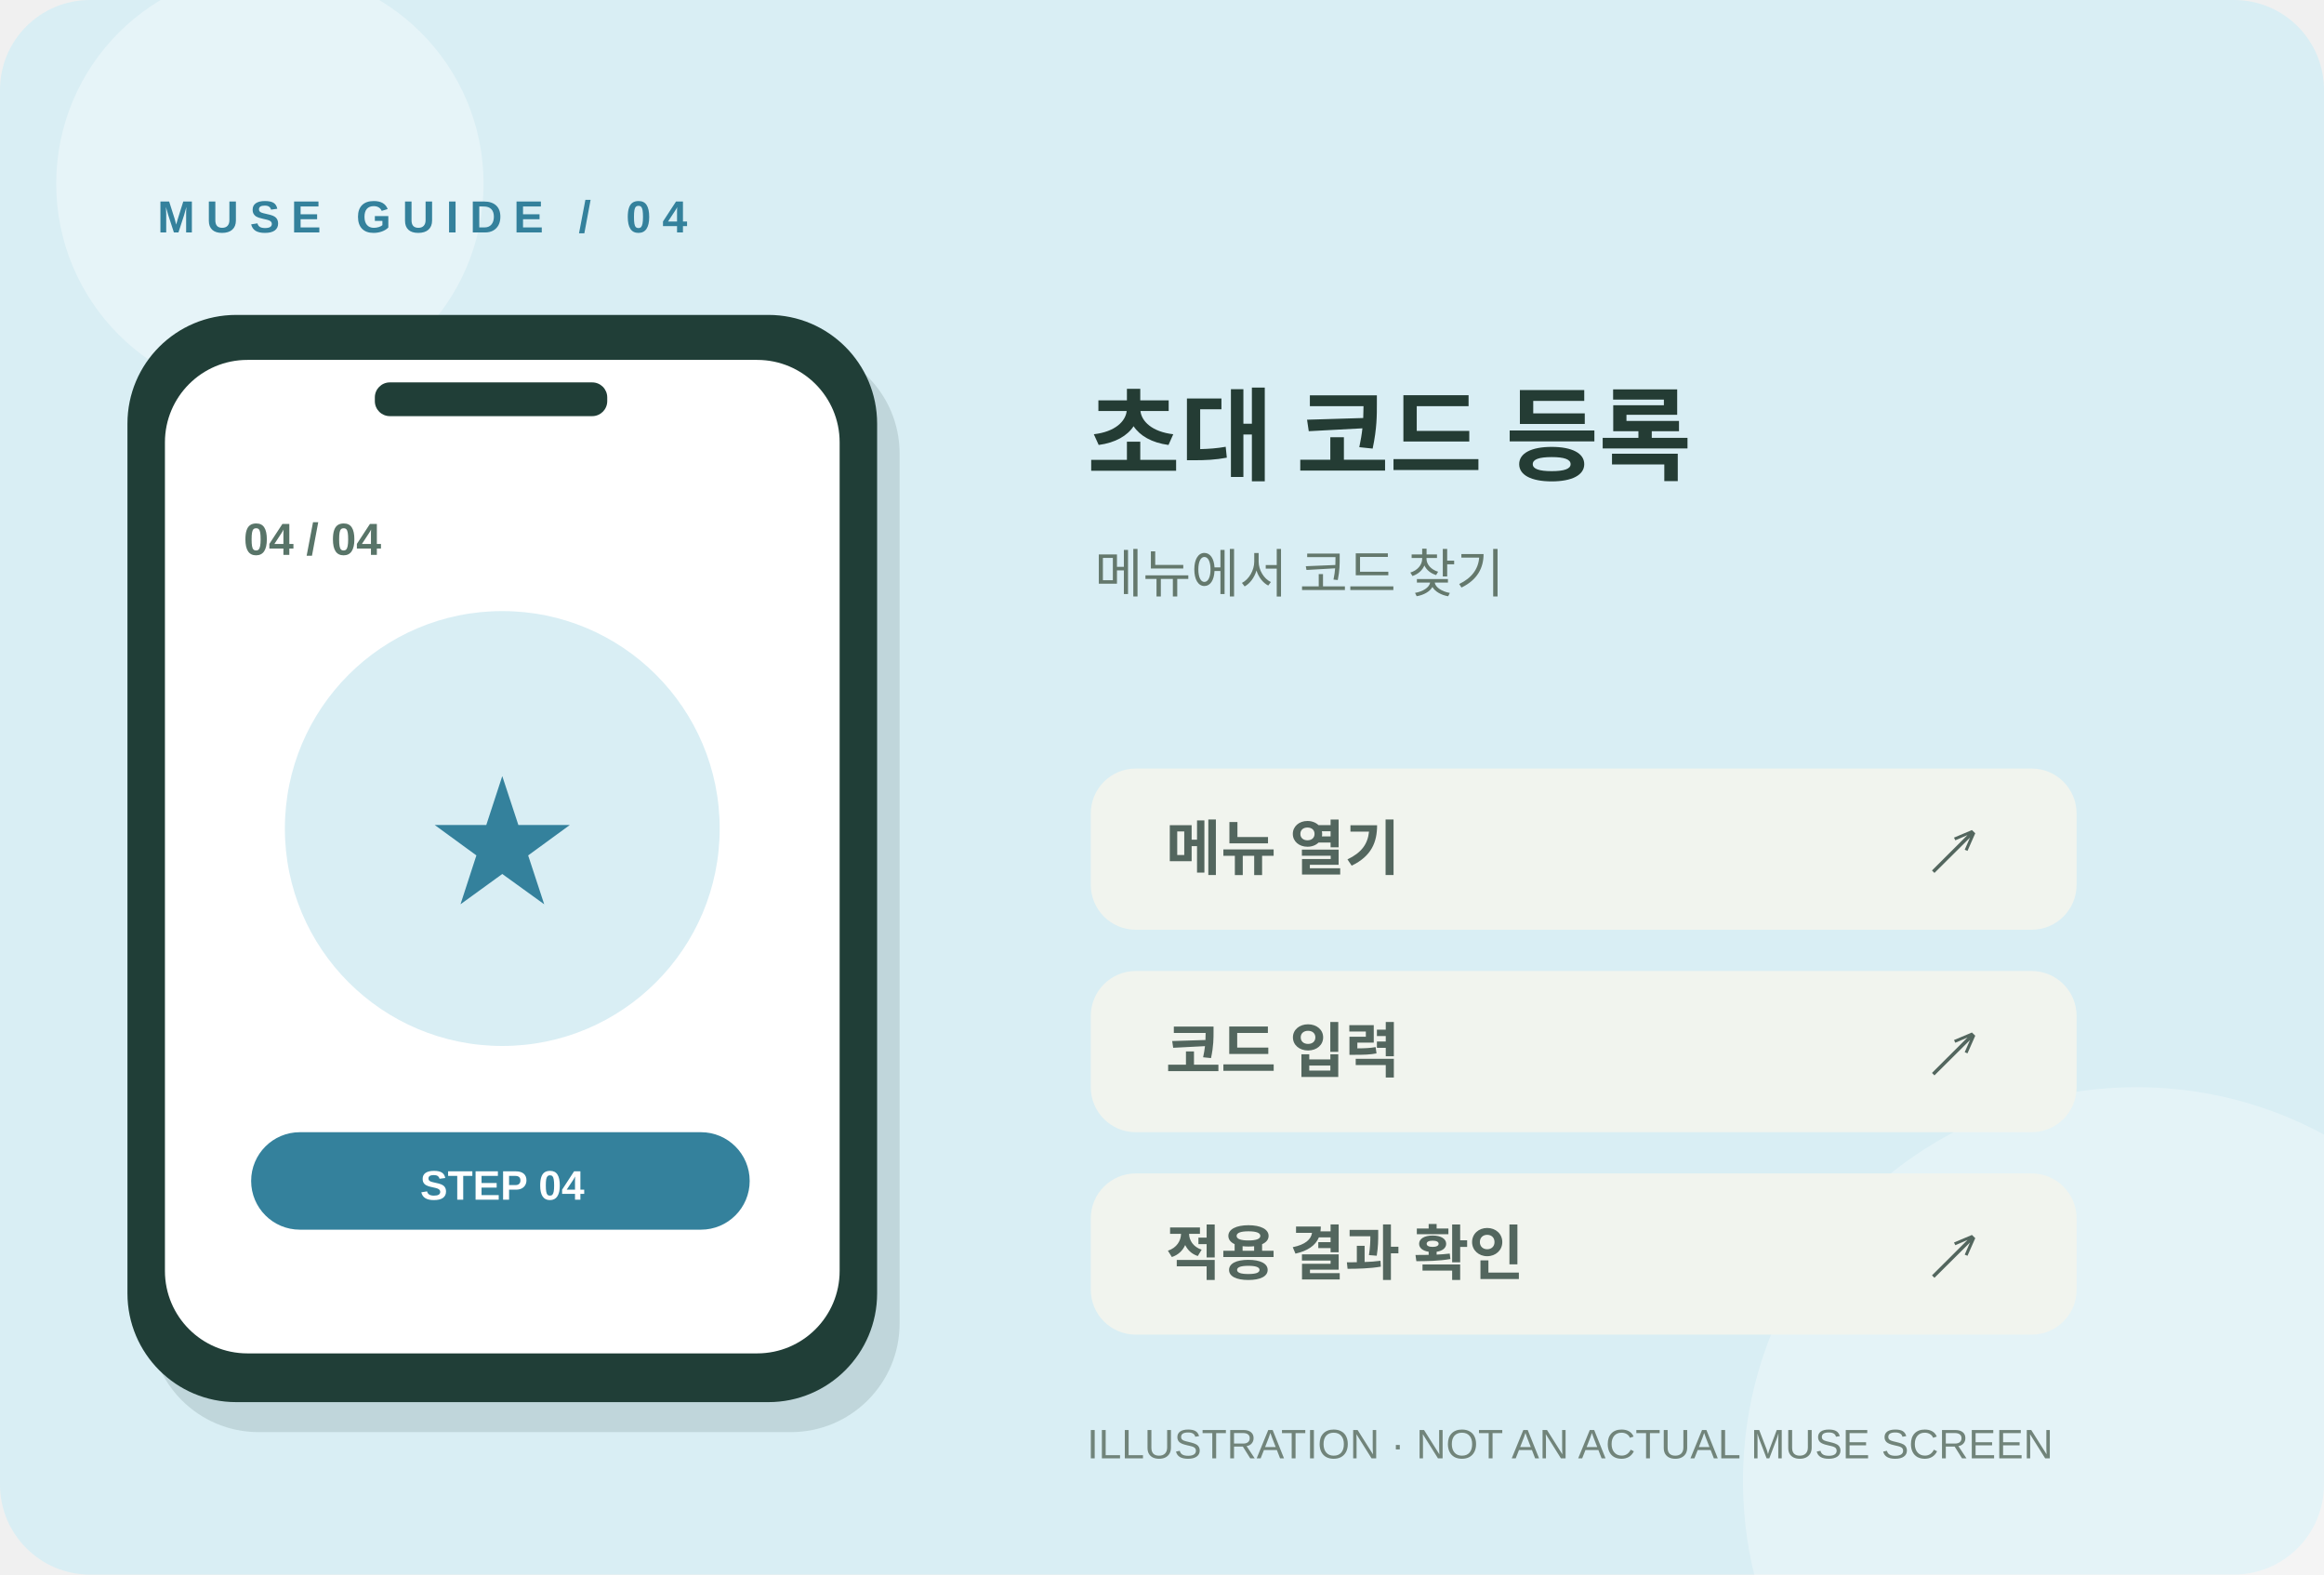
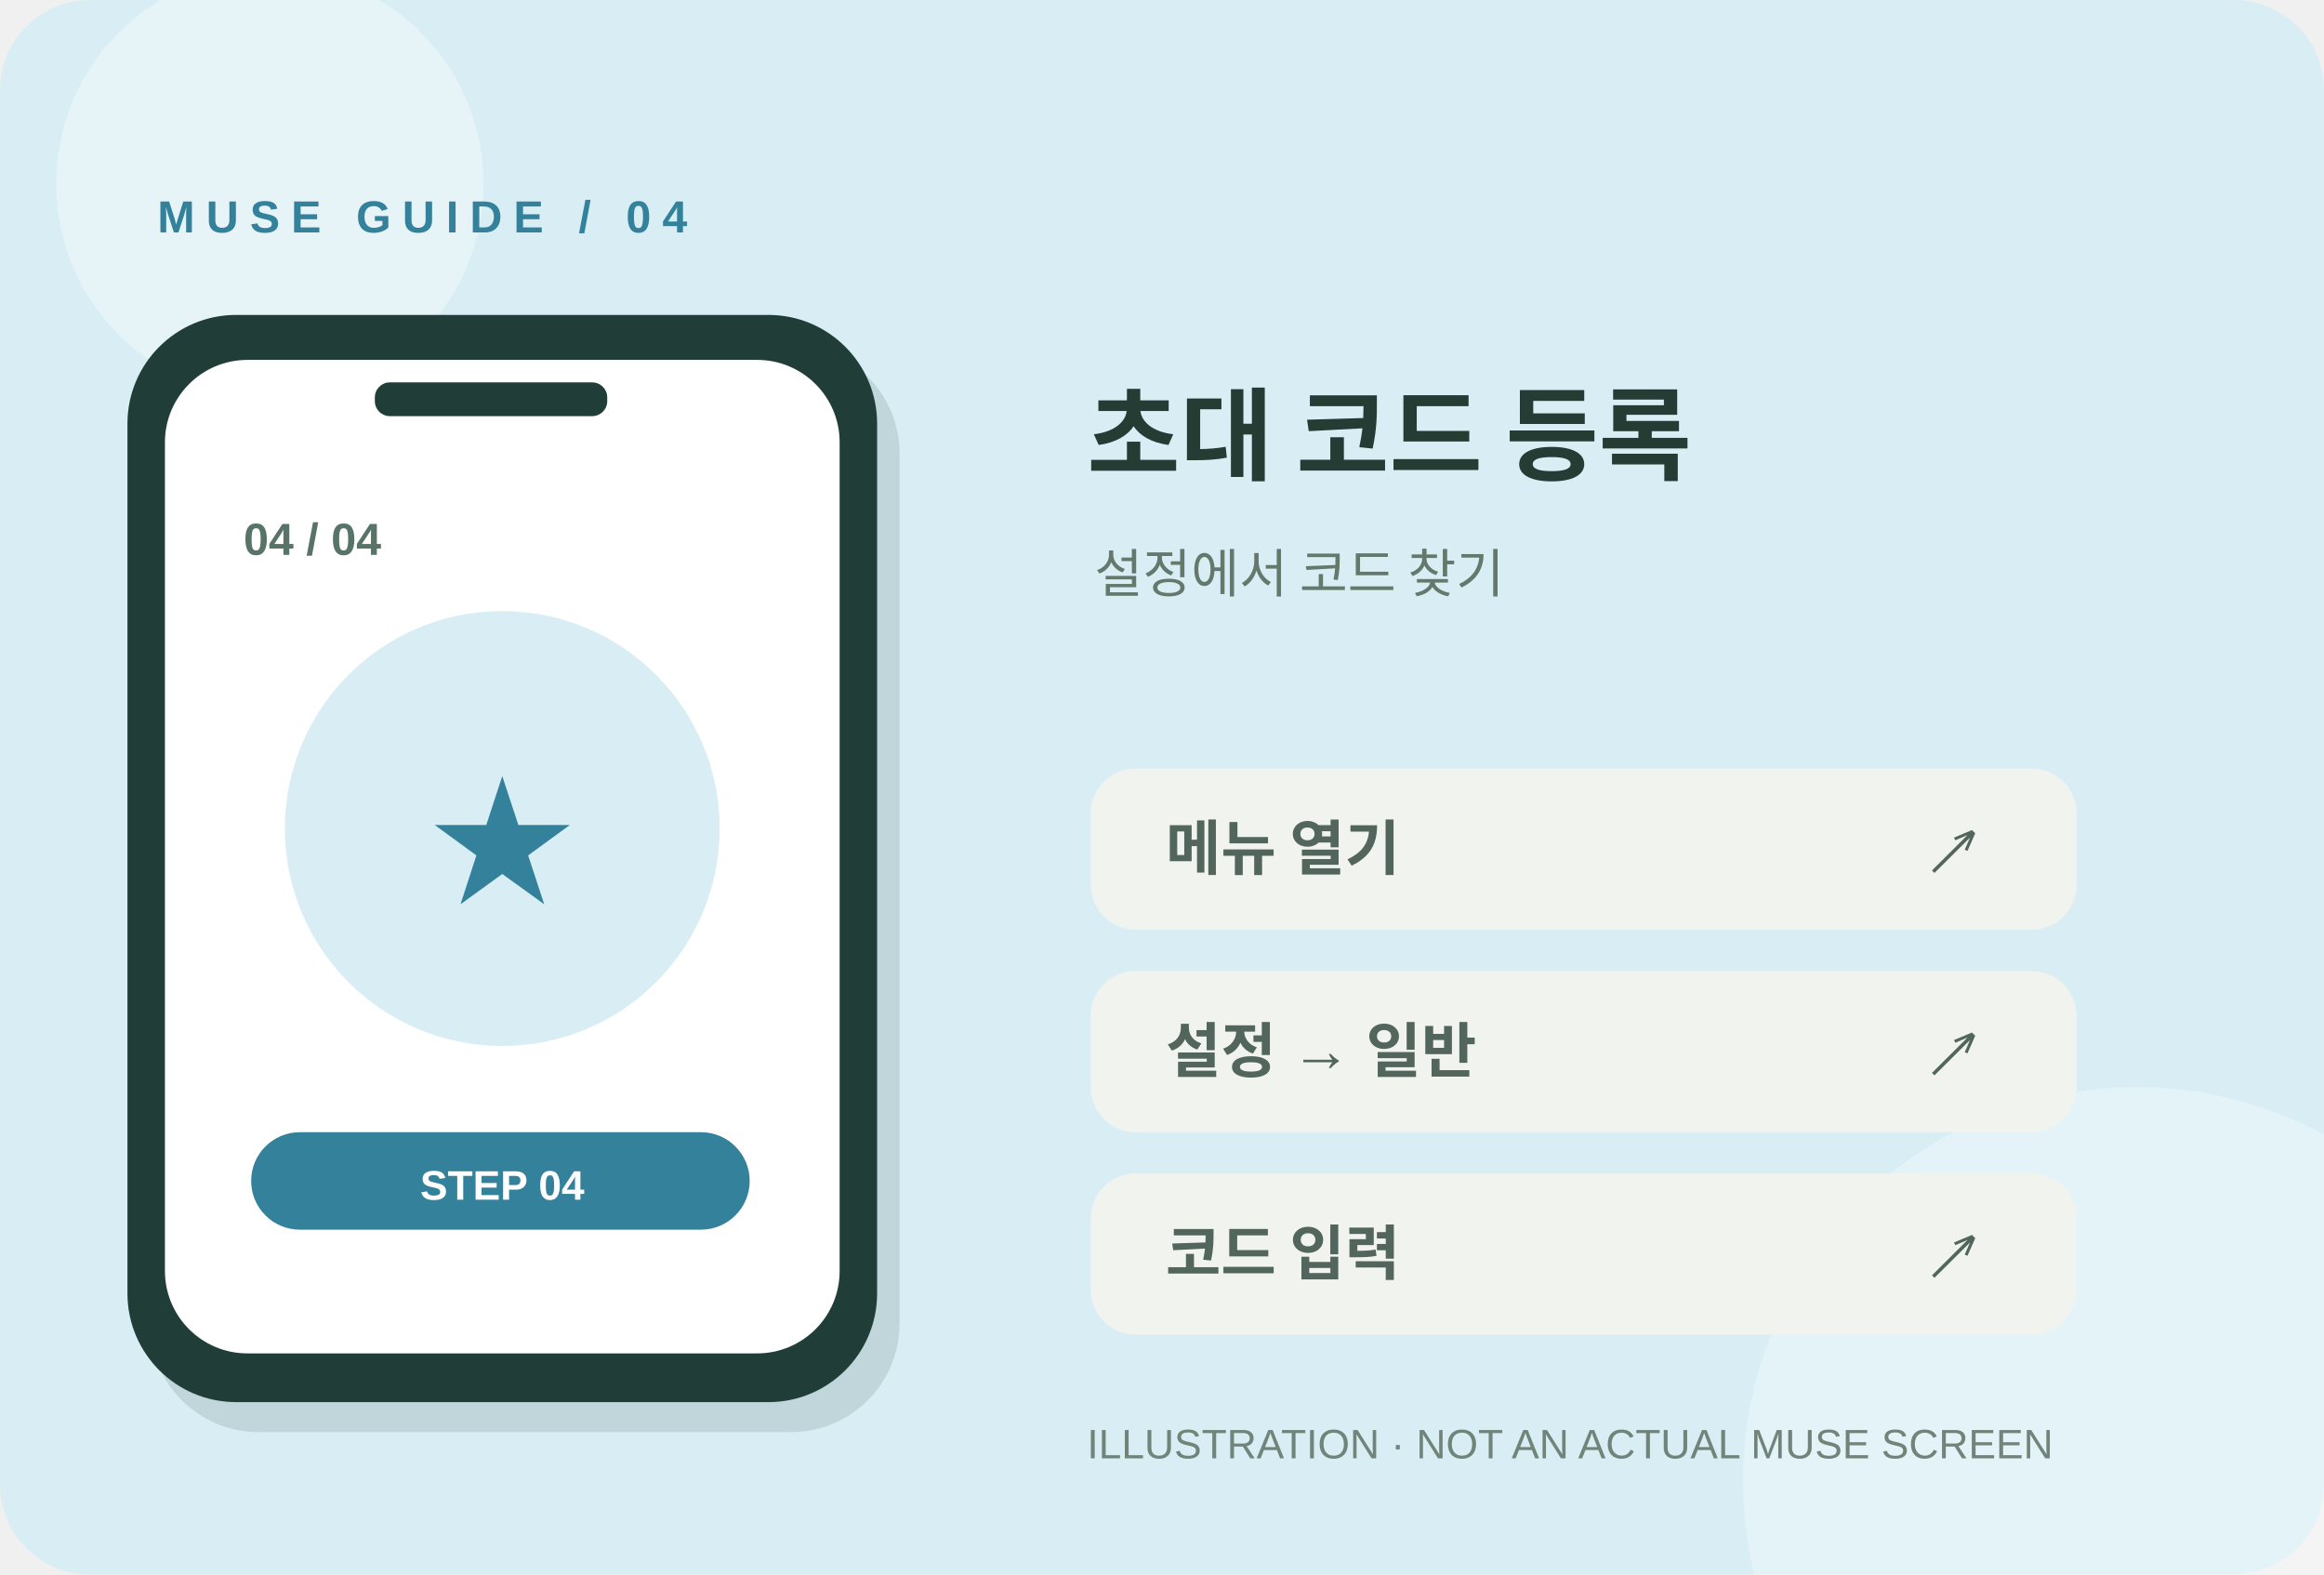
<svg xmlns="http://www.w3.org/2000/svg" viewBox="0 0 620 420" role="img" aria-label="초대 코드 등록 예시 그림">
  <rect width="620" height="420" rx="24" fill="#D9EEF4" />
  <circle cx="72" cy="49" r="57" fill="#FFFFFF" opacity=".35" />
  <circle cx="570" cy="395" r="105" fill="#FFFFFF" opacity=".3" />
  <text x="42" y="62" font-family="Arial,sans-serif" font-size="12" font-weight="800" letter-spacing="3" fill="#34819C">MUSE GUIDE / 04</text>
  <rect x="40" y="92" width="200" height="290" rx="29" fill="#24443C" opacity=".14" />
  <rect x="34" y="84" width="200" height="290" rx="29" fill="#203E37" />
  <rect x="44" y="96" width="180" height="265" rx="22" fill="#FFFFFF" />
  <rect x="100" y="102" width="62" height="9" rx="4" fill="#203E37" />
  <text x="65" y="148" font-family="Arial,sans-serif" font-size="12" font-weight="800" fill="#587468">04 / 04</text>
  <circle cx="134" cy="221" r="58" fill="#D9EEF4" />
  <text x="134" y="241" text-anchor="middle" font-family="Arial,sans-serif" font-size="47" font-weight="800" fill="#34819C">★</text>
  <rect x="67" y="302" width="133" height="26" rx="13" fill="#34819C" />
  <text x="134" y="320" text-anchor="middle" font-family="Arial,sans-serif" font-size="11" font-weight="700" fill="#FFFFFF">STEP 04</text>
  <text x="290" y="126" font-family="Arial,sans-serif" font-size="27" font-weight="800" fill="#243C34">초대 코드 등록</text>
-   <text x="292" y="158" font-family="Arial,sans-serif" font-size="14" fill="#64786C">메뉴에서 코드 찾기</text>
+   <text x="292" y="158" font-family="Arial,sans-serif" font-size="14" fill="#64786C">설정에서 코드 찾기</text>
  <rect x="291" y="205" width="263" height="43" rx="12" fill="#F1F4EE" />
  <text x="311" y="232" font-size="16" font-weight="700" fill="#53665E">메뉴 열기</text>
  <text x="527" y="232" text-anchor="end" font-size="16" fill="#53665E">↗</text>
  <rect x="291" y="259" width="263" height="43" rx="12" fill="#F1F4EE" />
-   <text x="311" y="286" font-size="16" font-weight="700" fill="#53665E">코드 입력</text>
+   <text x="311" y="286" font-size="16" font-weight="700" fill="#53665E">설정 → 일반</text>
  <text x="527" y="286" text-anchor="end" font-size="16" fill="#53665E">↗</text>
  <rect x="291" y="313" width="263" height="43" rx="12" fill="#F1F4EE" />
-   <text x="311" y="340" font-size="16" font-weight="700" fill="#53665E">적용 결과 확인</text>
+   <text x="311" y="340" font-size="16" font-weight="700" fill="#53665E">코드 입력</text>
  <text x="527" y="340" text-anchor="end" font-size="16" fill="#53665E">↗</text>
  <text x="290" y="389" font-family="Arial,sans-serif" font-size="11" fill="#71847A">ILLUSTRATION · NOT AN ACTUAL MUSE SCREEN</text>
</svg>
